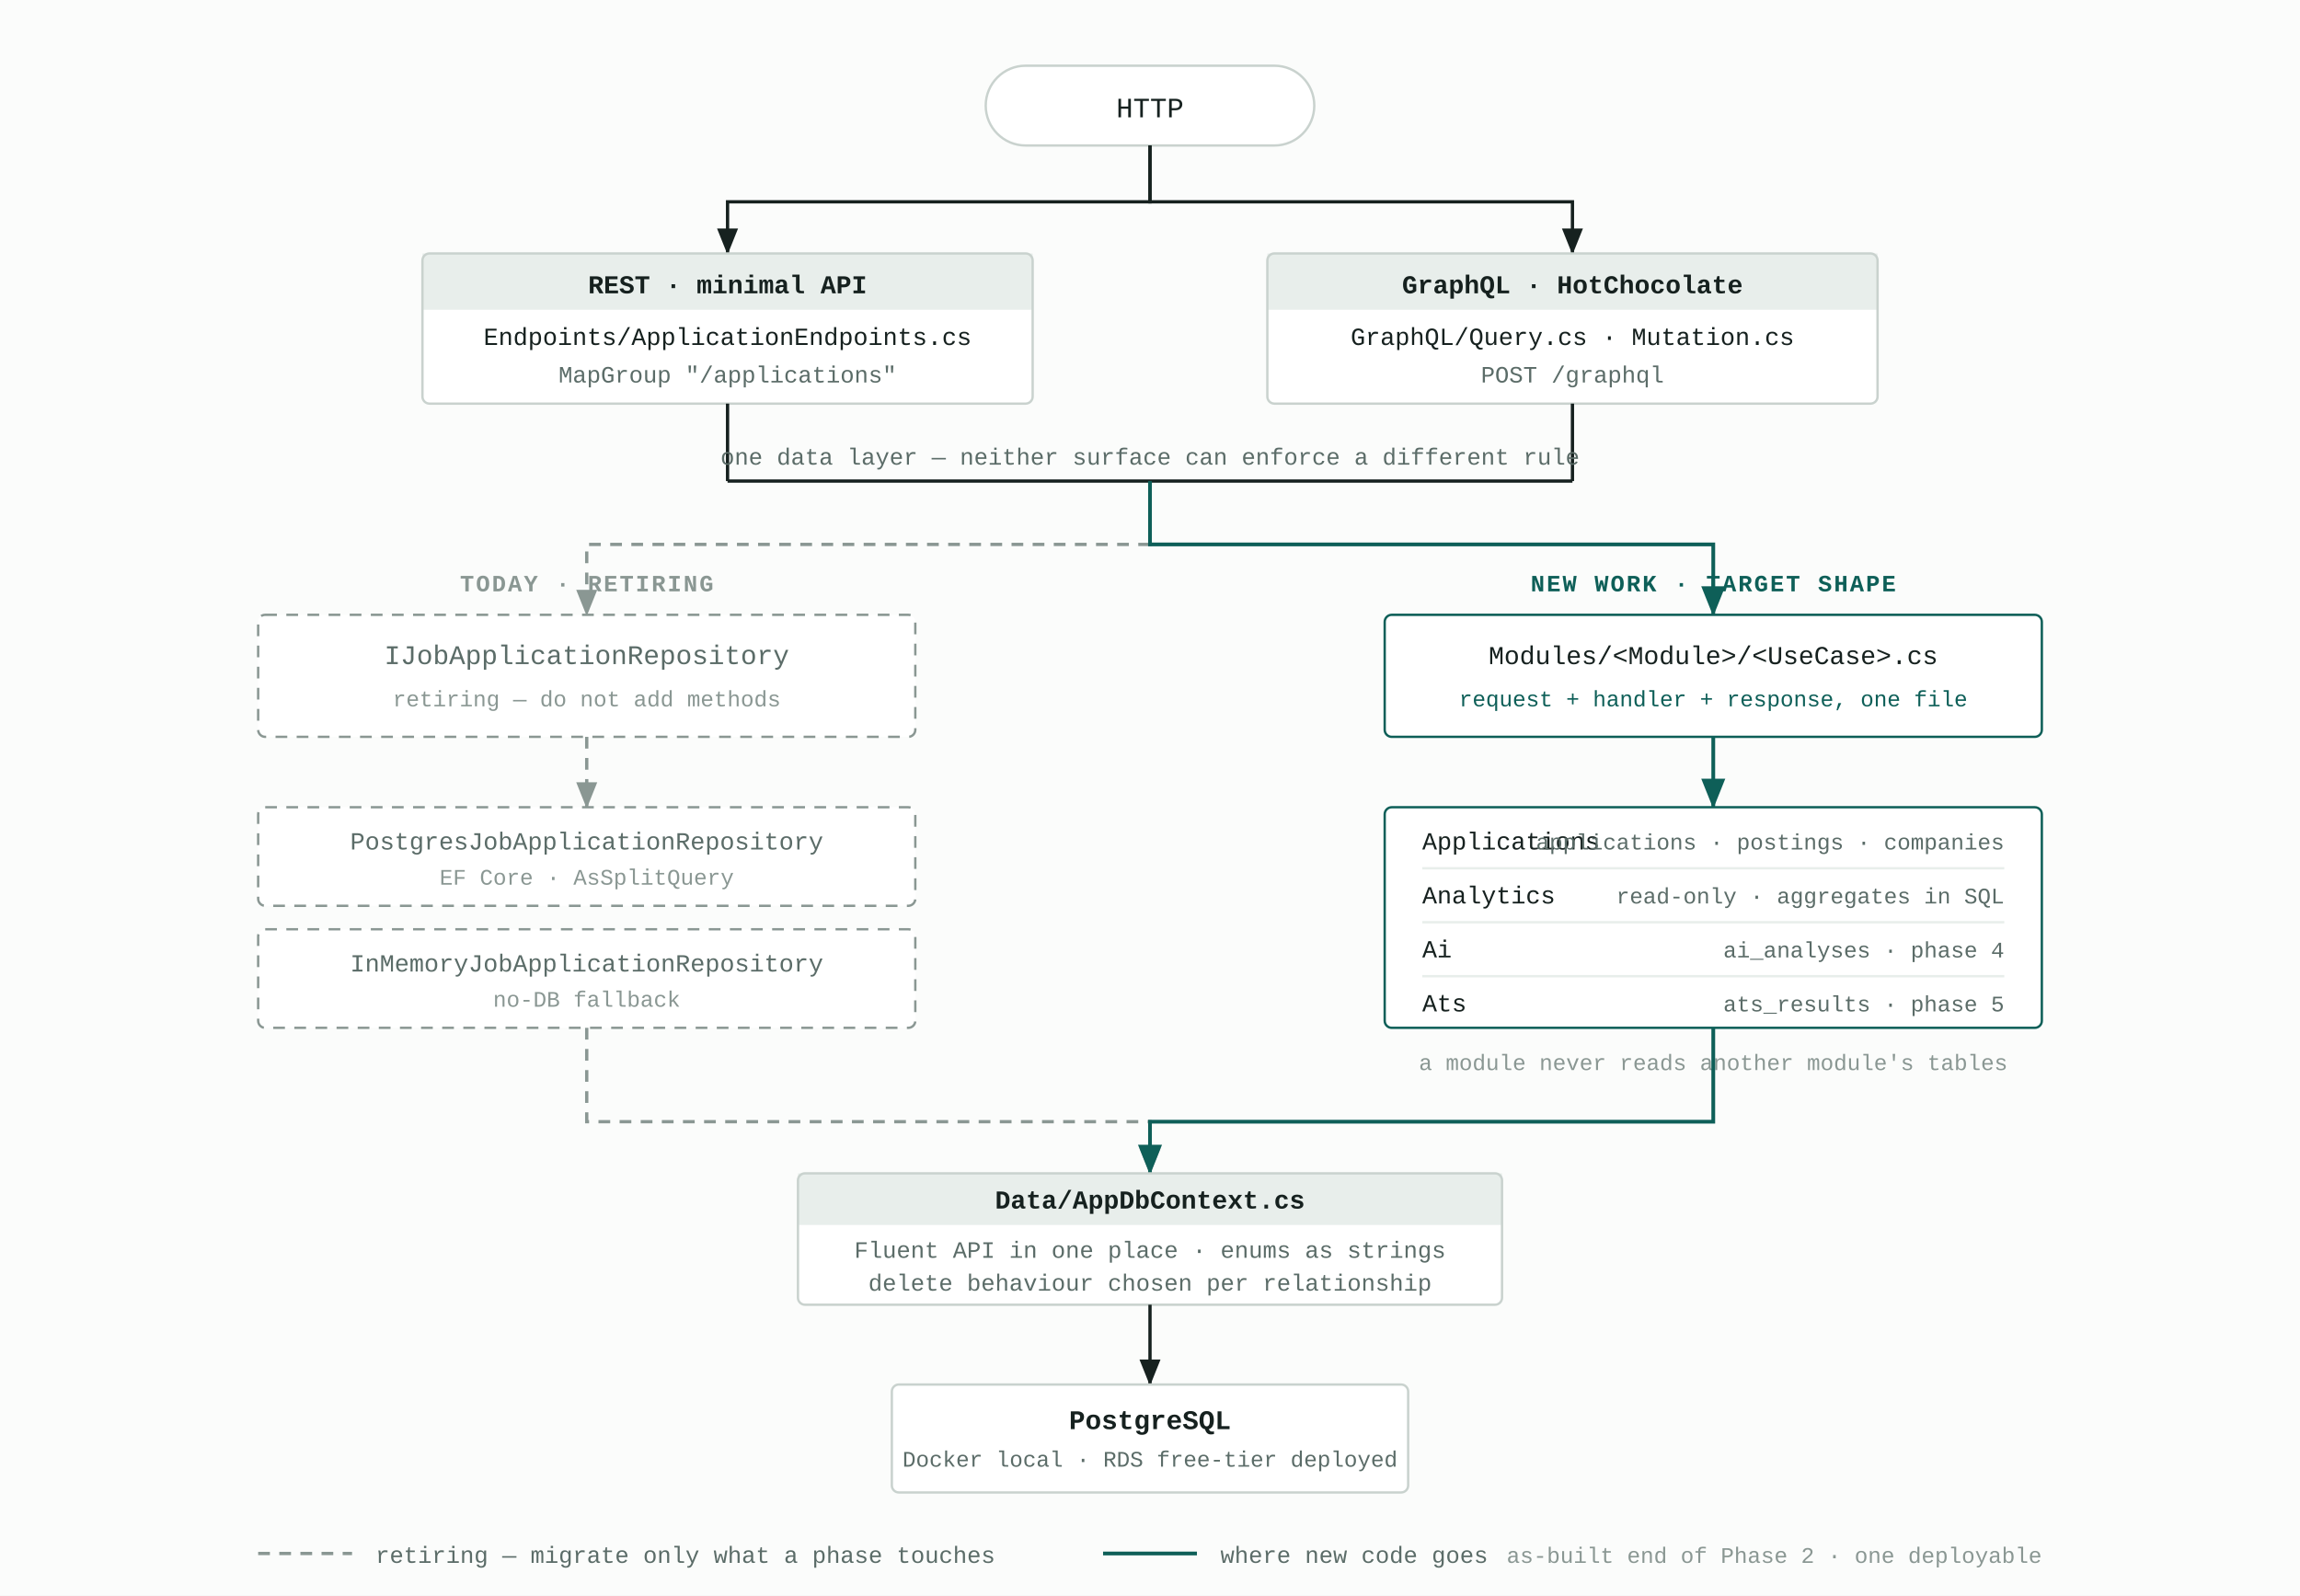
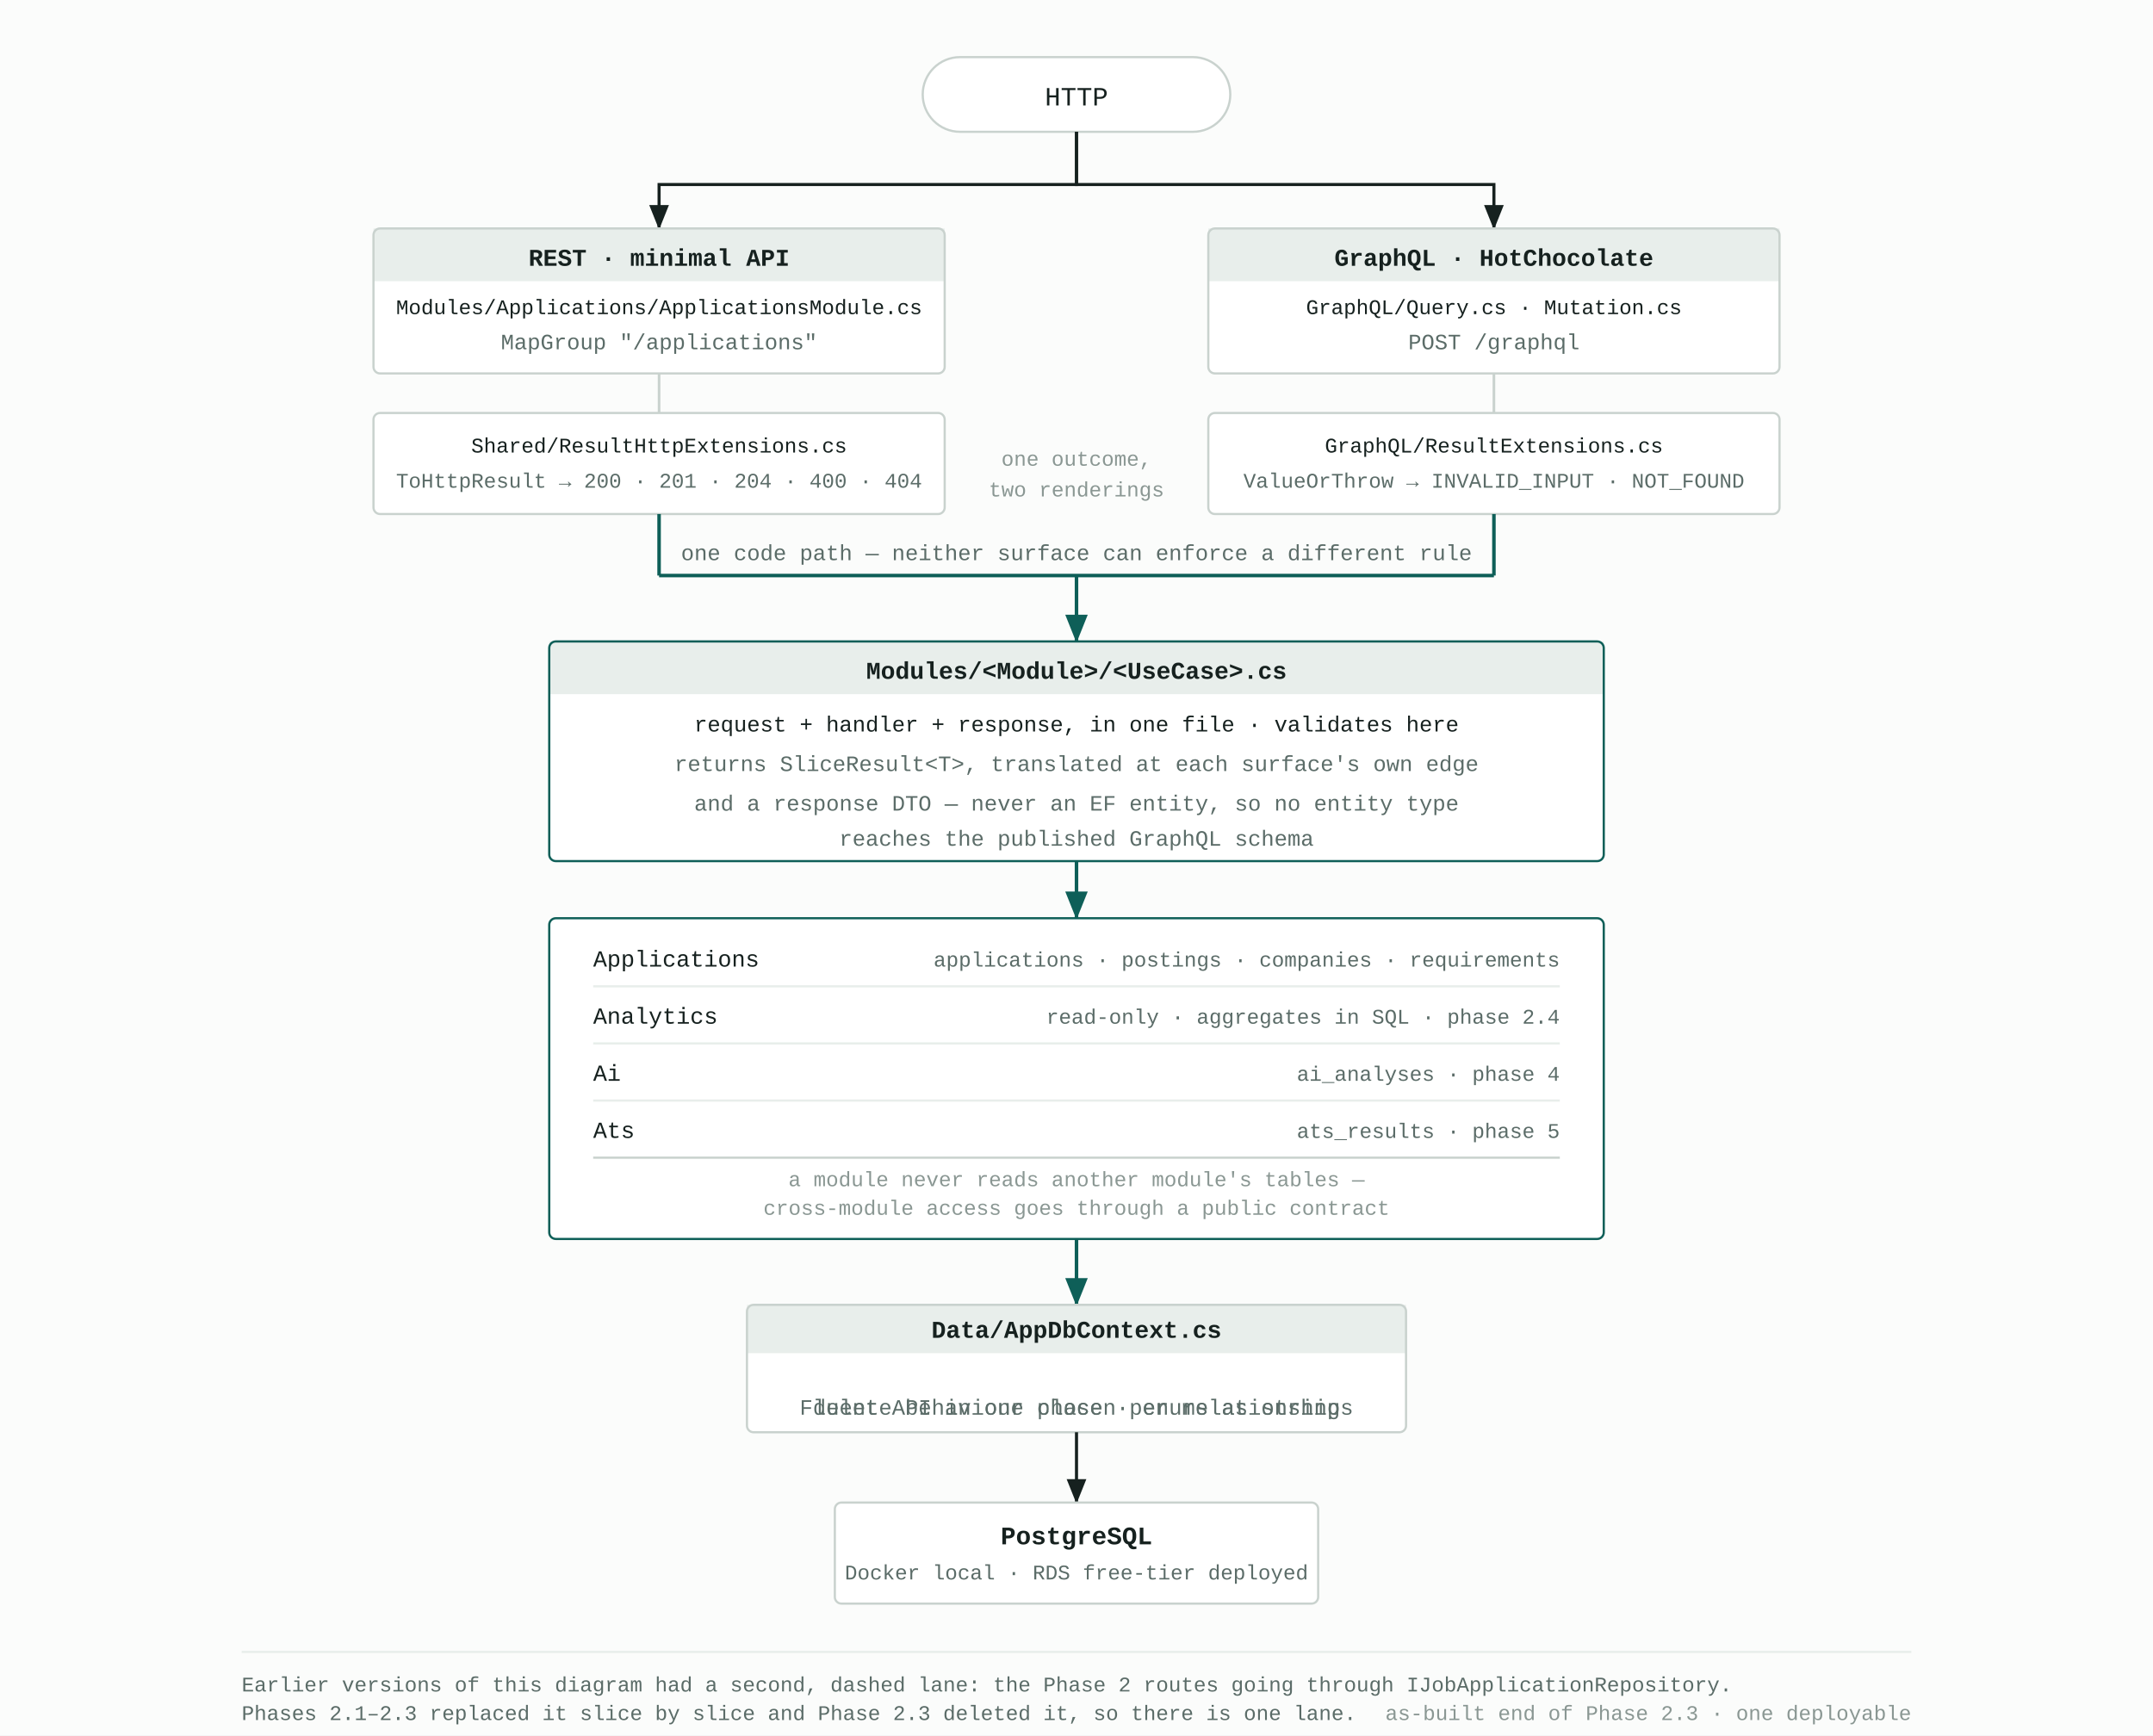
- <svg xmlns="http://www.w3.org/2000/svg" viewBox="0 0 980 680" width="980" height="680" role="img" aria-labelledby="t d">
-   <rect x="0" y="0" width="980" height="680" fill="#FBFCFB" />
+ <svg xmlns="http://www.w3.org/2000/svg" viewBox="0 0 980 790" width="980" height="790" role="img" aria-labelledby="t d">
+   <rect x="0" y="0" width="980" height="790" fill="#FBFCFB" />
  <defs>
    <marker id="an" viewBox="0 0 10 8" refX="9.5" refY="4" markerWidth="8" markerHeight="7" orient="auto">
      <polygon points="0,0 10,4 0,8" fill="#0E5F58" />
-     </marker>
-     <marker id="am" viewBox="0 0 10 8" refX="9.5" refY="4" markerWidth="8" markerHeight="7" orient="auto">
-       <polygon points="0,0 10,4 0,8" fill="#8A9793" />
    </marker>
    <marker id="ai" viewBox="0 0 10 8" refX="9.5" refY="4" markerWidth="8" markerHeight="7" orient="auto">
      <polygon points="0,0 10,4 0,8" fill="#16211F" />
    </marker>
  </defs>
  <g font-family="ui-monospace, SFMono-Regular, Consolas, 'Liberation Mono', Menlo, monospace">
-     <rect x="420" y="28" width="140" height="34" rx="17" fill="#FFFFFF" stroke="#C9D2CE" />
-     <text x="490" y="50" font-size="12" fill="#16211F" text-anchor="middle">HTTP</text>
-     <path d="M490,62 V86 H310 V108" fill="none" stroke="#16211F" stroke-width="1.4" marker-end="url(#ai)" />
-     <path d="M490,62 V86 H670 V108" fill="none" stroke="#16211F" stroke-width="1.4" marker-end="url(#ai)" />
-     <rect x="180" y="108" width="260" height="64" rx="3" fill="#FFFFFF" />
-     <rect x="180" y="108" width="260" height="24" fill="#E8EEEB" />
-     <rect x="180" y="108" width="260" height="64" rx="3" fill="none" stroke="#C9D2CE" />
-     <text x="310" y="125" font-size="11" font-weight="600" fill="#16211F" text-anchor="middle">REST · minimal API</text>
-     <text x="310" y="147" font-size="10.5" fill="#16211F" text-anchor="middle">Endpoints/ApplicationEndpoints.cs</text>
-     <text x="310" y="163" font-size="10" fill="#5B6C68" text-anchor="middle">MapGroup "/applications"</text>
-     <rect x="540" y="108" width="260" height="64" rx="3" fill="#FFFFFF" />
-     <rect x="540" y="108" width="260" height="24" fill="#E8EEEB" />
-     <rect x="540" y="108" width="260" height="64" rx="3" fill="none" stroke="#C9D2CE" />
-     <text x="670" y="125" font-size="11" font-weight="600" fill="#16211F" text-anchor="middle">GraphQL · HotChocolate</text>
-     <text x="670" y="147" font-size="10.5" fill="#16211F" text-anchor="middle">GraphQL/Query.cs · Mutation.cs</text>
-     <text x="670" y="163" font-size="10" fill="#5B6C68" text-anchor="middle">POST /graphql</text>
-     <path d="M310,172 V205" fill="none" stroke="#16211F" stroke-width="1.4" />
-     <path d="M670,172 V205" fill="none" stroke="#16211F" stroke-width="1.4" />
-     <line x1="310" y1="205" x2="670" y2="205" stroke="#16211F" stroke-width="1.4" />
-     <text x="490" y="198" font-size="10" fill="#5B6C68" text-anchor="middle">one data layer — neither surface can enforce a different rule</text>
-     <path d="M490,205 V232 H250 V262" fill="none" stroke="#8A9793" stroke-width="1.4" stroke-dasharray="5 4" marker-end="url(#am)" />
-     <path d="M490,205 V232 H730 V262" fill="none" stroke="#0E5F58" stroke-width="1.6" marker-end="url(#an)" />
-     <text x="250" y="252" font-size="10" font-weight="600" fill="#8A9793" text-anchor="middle" letter-spacing="0.08em">TODAY · RETIRING</text>
-     <text x="730" y="252" font-size="10" font-weight="600" fill="#0E5F58" text-anchor="middle" letter-spacing="0.08em">NEW WORK · TARGET SHAPE</text>
-     <rect x="110" y="262" width="280" height="52" rx="3" fill="#FFFFFF" />
-     <rect x="110" y="262" width="280" height="52" rx="3" fill="none" stroke="#8A9793" stroke-dasharray="5 4" />
-     <text x="250" y="283" font-size="11.5" fill="#5B6C68" text-anchor="middle">IJobApplicationRepository</text>
-     <text x="250" y="301" font-size="9.5" fill="#8A9793" text-anchor="middle">retiring — do not add methods</text>
-     <path d="M250,314 V344" fill="none" stroke="#8A9793" stroke-width="1.4" stroke-dasharray="5 4" marker-end="url(#am)" />
-     <rect x="110" y="344" width="280" height="42" rx="3" fill="#FFFFFF" />
-     <rect x="110" y="344" width="280" height="42" rx="3" fill="none" stroke="#8A9793" stroke-dasharray="5 4" />
-     <text x="250" y="362" font-size="10.5" fill="#5B6C68" text-anchor="middle">PostgresJobApplicationRepository</text>
-     <text x="250" y="377" font-size="9.5" fill="#8A9793" text-anchor="middle">EF Core · AsSplitQuery</text>
-     <rect x="110" y="396" width="280" height="42" rx="3" fill="#FFFFFF" />
-     <rect x="110" y="396" width="280" height="42" rx="3" fill="none" stroke="#8A9793" stroke-dasharray="5 4" />
-     <text x="250" y="414" font-size="10.5" fill="#5B6C68" text-anchor="middle">InMemoryJobApplicationRepository</text>
-     <text x="250" y="429" font-size="9.5" fill="#8A9793" text-anchor="middle">no-DB fallback</text>
-     <rect x="590" y="262" width="280" height="52" rx="3" fill="#FFFFFF" />
-     <rect x="590" y="262" width="280" height="52" rx="3" fill="none" stroke="#0E5F58" />
-     <text x="730" y="283" font-size="11" fill="#16211F" text-anchor="middle">Modules/&lt;Module&gt;/&lt;UseCase&gt;.cs</text>
-     <text x="730" y="301" font-size="9.5" fill="#0E5F58" text-anchor="middle">request + handler + response, one file</text>
-     <path d="M730,314 V344" fill="none" stroke="#0E5F58" stroke-width="1.6" marker-end="url(#an)" />
-     <rect x="590" y="344" width="280" height="94" rx="3" fill="#FFFFFF" />
-     <rect x="590" y="344" width="280" height="94" rx="3" fill="none" stroke="#0E5F58" />
-     <text x="606" y="362" font-size="10.5" fill="#16211F">Applications</text>
-     <text x="854" y="362" font-size="9.5" fill="#5B6C68" text-anchor="end">applications · postings · companies</text>
-     <line x1="606" y1="370" x2="854" y2="370" stroke="#E8EEEB" />
-     <text x="606" y="385" font-size="10.5" fill="#16211F">Analytics</text>
-     <text x="854" y="385" font-size="9.5" fill="#5B6C68" text-anchor="end">read-only · aggregates in SQL</text>
-     <line x1="606" y1="393" x2="854" y2="393" stroke="#E8EEEB" />
-     <text x="606" y="408" font-size="10.5" fill="#16211F">Ai</text>
-     <text x="854" y="408" font-size="9.5" fill="#5B6C68" text-anchor="end">ai_analyses · phase 4</text>
-     <line x1="606" y1="416" x2="854" y2="416" stroke="#E8EEEB" />
-     <text x="606" y="431" font-size="10.5" fill="#16211F">Ats</text>
-     <text x="854" y="431" font-size="9.5" fill="#5B6C68" text-anchor="end">ats_results · phase 5</text>
-     <text x="730" y="456" font-size="9.5" fill="#8A9793" text-anchor="middle">a module never reads another module's tables</text>
-     <path d="M250,438 V478 H490 V500" fill="none" stroke="#8A9793" stroke-width="1.4" stroke-dasharray="5 4" marker-end="url(#am)" />
-     <path d="M730,438 V478 H490 V500" fill="none" stroke="#0E5F58" stroke-width="1.6" marker-end="url(#an)" />
-     <rect x="340" y="500" width="300" height="56" rx="3" fill="#FFFFFF" />
-     <rect x="340" y="500" width="300" height="22" fill="#E8EEEB" />
-     <rect x="340" y="500" width="300" height="56" rx="3" fill="none" stroke="#C9D2CE" />
-     <text x="490" y="515" font-size="11" font-weight="600" fill="#16211F" text-anchor="middle">Data/AppDbContext.cs</text>
-     <text x="490" y="536" font-size="10" fill="#5B6C68" text-anchor="middle">Fluent API in one place · enums as strings</text>
-     <text x="490" y="550" font-size="10" fill="#5B6C68" text-anchor="middle">delete behaviour chosen per relationship</text>
-     <path d="M490,556 V590" fill="none" stroke="#16211F" stroke-width="1.4" marker-end="url(#ai)" />
-     <rect x="380" y="590" width="220" height="46" rx="3" fill="#FFFFFF" stroke="#C9D2CE" />
-     <text x="490" y="609" font-size="11.5" font-weight="600" fill="#16211F" text-anchor="middle">PostgreSQL</text>
-     <text x="490" y="625" font-size="9.5" fill="#5B6C68" text-anchor="middle">Docker local · RDS free-tier deployed</text>
-     <line x1="110" y1="662" x2="150" y2="662" stroke="#8A9793" stroke-width="1.4" stroke-dasharray="5 4" />
-     <text x="160" y="666" font-size="10" fill="#5B6C68">retiring — migrate only what a phase touches</text>
-     <line x1="470" y1="662" x2="510" y2="662" stroke="#0E5F58" stroke-width="1.6" />
-     <text x="520" y="666" font-size="10" fill="#5B6C68">where new code goes</text>
-     <text x="870" y="666" font-size="9.5" fill="#8A9793" text-anchor="end">as-built end of Phase 2 · one deployable</text>
+     <rect x="420" y="26" width="140" height="34" rx="17" fill="#FFFFFF" stroke="#C9D2CE" />
+     <text x="490" y="48" font-size="12" fill="#16211F" text-anchor="middle">HTTP</text>
+     <path d="M490,60 V84 H300 V104" fill="none" stroke="#16211F" stroke-width="1.4" marker-end="url(#ai)" />
+     <path d="M490,60 V84 H680 V104" fill="none" stroke="#16211F" stroke-width="1.4" marker-end="url(#ai)" />
+     <rect x="170" y="104" width="260" height="66" rx="3" fill="#FFFFFF" />
+     <rect x="170" y="104" width="260" height="24" fill="#E8EEEB" />
+     <rect x="170" y="104" width="260" height="66" rx="3" fill="none" stroke="#C9D2CE" />
+     <text x="300" y="121" font-size="11" font-weight="600" fill="#16211F" text-anchor="middle">REST · minimal API</text>
+     <text x="300" y="143" font-size="9.5" fill="#16211F" text-anchor="middle">Modules/Applications/ApplicationsModule.cs</text>
+     <text x="300" y="159" font-size="10" fill="#5B6C68" text-anchor="middle">MapGroup "/applications"</text>
+     <rect x="550" y="104" width="260" height="66" rx="3" fill="#FFFFFF" />
+     <rect x="550" y="104" width="260" height="24" fill="#E8EEEB" />
+     <rect x="550" y="104" width="260" height="66" rx="3" fill="none" stroke="#C9D2CE" />
+     <text x="680" y="121" font-size="11" font-weight="600" fill="#16211F" text-anchor="middle">GraphQL · HotChocolate</text>
+     <text x="680" y="143" font-size="9.5" fill="#16211F" text-anchor="middle">GraphQL/Query.cs · Mutation.cs</text>
+     <text x="680" y="159" font-size="10" fill="#5B6C68" text-anchor="middle">POST /graphql</text>
+     <line x1="300" y1="170" x2="300" y2="188" stroke="#C9D2CE" stroke-width="1.2" />
+     <line x1="680" y1="170" x2="680" y2="188" stroke="#C9D2CE" stroke-width="1.2" />
+     <rect x="170" y="188" width="260" height="46" rx="3" fill="#FFFFFF" stroke="#C9D2CE" />
+     <text x="300" y="206" font-size="9.5" fill="#16211F" text-anchor="middle">Shared/ResultHttpExtensions.cs</text>
+     <text x="300" y="222" font-size="9.5" fill="#5B6C68" text-anchor="middle">ToHttpResult → 200 · 201 · 204 · 400 · 404</text>
+     <rect x="550" y="188" width="260" height="46" rx="3" fill="#FFFFFF" stroke="#C9D2CE" />
+     <text x="680" y="206" font-size="9.5" fill="#16211F" text-anchor="middle">GraphQL/ResultExtensions.cs</text>
+     <text x="680" y="222" font-size="9.5" fill="#5B6C68" text-anchor="middle">ValueOrThrow → INVALID_INPUT · NOT_FOUND</text>
+     <text x="490" y="212" font-size="9.5" fill="#8A9793" text-anchor="middle">one outcome,</text>
+     <text x="490" y="226" font-size="9.5" fill="#8A9793" text-anchor="middle">two renderings</text>
+     <path d="M300,234 V262" fill="none" stroke="#0E5F58" stroke-width="1.6" />
+     <path d="M680,234 V262" fill="none" stroke="#0E5F58" stroke-width="1.6" />
+     <line x1="300" y1="262" x2="680" y2="262" stroke="#0E5F58" stroke-width="1.6" />
+     <text x="490" y="255" font-size="10" fill="#5B6C68" text-anchor="middle">one code path — neither surface can enforce a different rule</text>
+     <path d="M490,262 V292" fill="none" stroke="#0E5F58" stroke-width="1.6" marker-end="url(#an)" />
+     <rect x="250" y="292" width="480" height="100" rx="3" fill="#FFFFFF" />
+     <rect x="250" y="292" width="480" height="24" fill="#E8EEEB" />
+     <rect x="250" y="292" width="480" height="100" rx="3" fill="none" stroke="#0E5F58" />
+     <text x="490" y="309" font-size="11" font-weight="600" fill="#16211F" text-anchor="middle">Modules/&lt;Module&gt;/&lt;UseCase&gt;.cs</text>
+     <text x="490" y="333" font-size="10" fill="#16211F" text-anchor="middle">request + handler + response, in one file · validates here</text>
+     <text x="490" y="351" font-size="10" fill="#5B6C68" text-anchor="middle">returns SliceResult&lt;T&gt;, translated at each surface's own edge</text>
+     <text x="490" y="369" font-size="10" fill="#5B6C68" text-anchor="middle">and a response DTO — never an EF entity, so no entity type</text>
+     <text x="490" y="385" font-size="10" fill="#5B6C68" text-anchor="middle">reaches the published GraphQL schema</text>
+     <path d="M490,392 V418" fill="none" stroke="#0E5F58" stroke-width="1.6" marker-end="url(#an)" />
+     <rect x="250" y="418" width="480" height="146" rx="3" fill="#FFFFFF" />
+     <rect x="250" y="418" width="480" height="146" rx="3" fill="none" stroke="#0E5F58" />
+     <text x="270" y="440" font-size="10.5" fill="#16211F">Applications</text>
+     <text x="710" y="440" font-size="9.5" fill="#5B6C68" text-anchor="end">applications · postings · companies · requirements</text>
+     <line x1="270" y1="449" x2="710" y2="449" stroke="#E8EEEB" />
+     <text x="270" y="466" font-size="10.5" fill="#16211F">Analytics</text>
+     <text x="710" y="466" font-size="9.5" fill="#5B6C68" text-anchor="end">read-only · aggregates in SQL · phase 2.4</text>
+     <line x1="270" y1="475" x2="710" y2="475" stroke="#E8EEEB" />
+     <text x="270" y="492" font-size="10.5" fill="#16211F">Ai</text>
+     <text x="710" y="492" font-size="9.5" fill="#5B6C68" text-anchor="end">ai_analyses · phase 4</text>
+     <line x1="270" y1="501" x2="710" y2="501" stroke="#E8EEEB" />
+     <text x="270" y="518" font-size="10.5" fill="#16211F">Ats</text>
+     <text x="710" y="518" font-size="9.5" fill="#5B6C68" text-anchor="end">ats_results · phase 5</text>
+     <line x1="270" y1="527" x2="710" y2="527" stroke="#C9D2CE" />
+     <text x="490" y="540" font-size="9.5" fill="#8A9793" text-anchor="middle">a module never reads another module's tables —</text>
+     <text x="490" y="553" font-size="9.5" fill="#8A9793" text-anchor="middle">cross-module access goes through a public contract</text>
+     <path d="M490,564 V594" fill="none" stroke="#0E5F58" stroke-width="1.6" marker-end="url(#an)" />
+     <rect x="340" y="594" width="300" height="58" rx="3" fill="#FFFFFF" />
+     <rect x="340" y="594" width="300" height="22" fill="#E8EEEB" />
+     <rect x="340" y="594" width="300" height="58" rx="3" fill="none" stroke="#C9D2CE" />
+     <text x="490" y="609" font-size="11" font-weight="600" fill="#16211F" text-anchor="middle">Data/AppDbContext.cs</text>
+     <text x="490" y="644" font-size="10" fill="#5B6C68" text-anchor="middle">Fluent API in one place · enums as strings</text>
+     <text x="490" y="644" font-size="10" fill="#5B6C68" text-anchor="middle">delete behaviour chosen per relationship</text>
+     <path d="M490,652 V684" fill="none" stroke="#16211F" stroke-width="1.4" marker-end="url(#ai)" />
+     <rect x="380" y="684" width="220" height="46" rx="3" fill="#FFFFFF" stroke="#C9D2CE" />
+     <text x="490" y="703" font-size="11.5" font-weight="600" fill="#16211F" text-anchor="middle">PostgreSQL</text>
+     <text x="490" y="719" font-size="9.5" fill="#5B6C68" text-anchor="middle">Docker local · RDS free-tier deployed</text>
+     <line x1="110" y1="752" x2="870" y2="752" stroke="#E8EEEB" />
+     <text x="110" y="770" font-size="9.5" fill="#5B6C68">Earlier versions of this diagram had a second, dashed lane: the Phase 2 routes going through IJobApplicationRepository.</text>
+     <text x="110" y="783" font-size="9.5" fill="#5B6C68">Phases 2.1–2.3 replaced it slice by slice and Phase 2.3 deleted it, so there is one lane.</text>
+     <text x="870" y="783" font-size="9.5" fill="#8A9793" text-anchor="end">as-built end of Phase 2.3 · one deployable</text>
  </g>
</svg>
